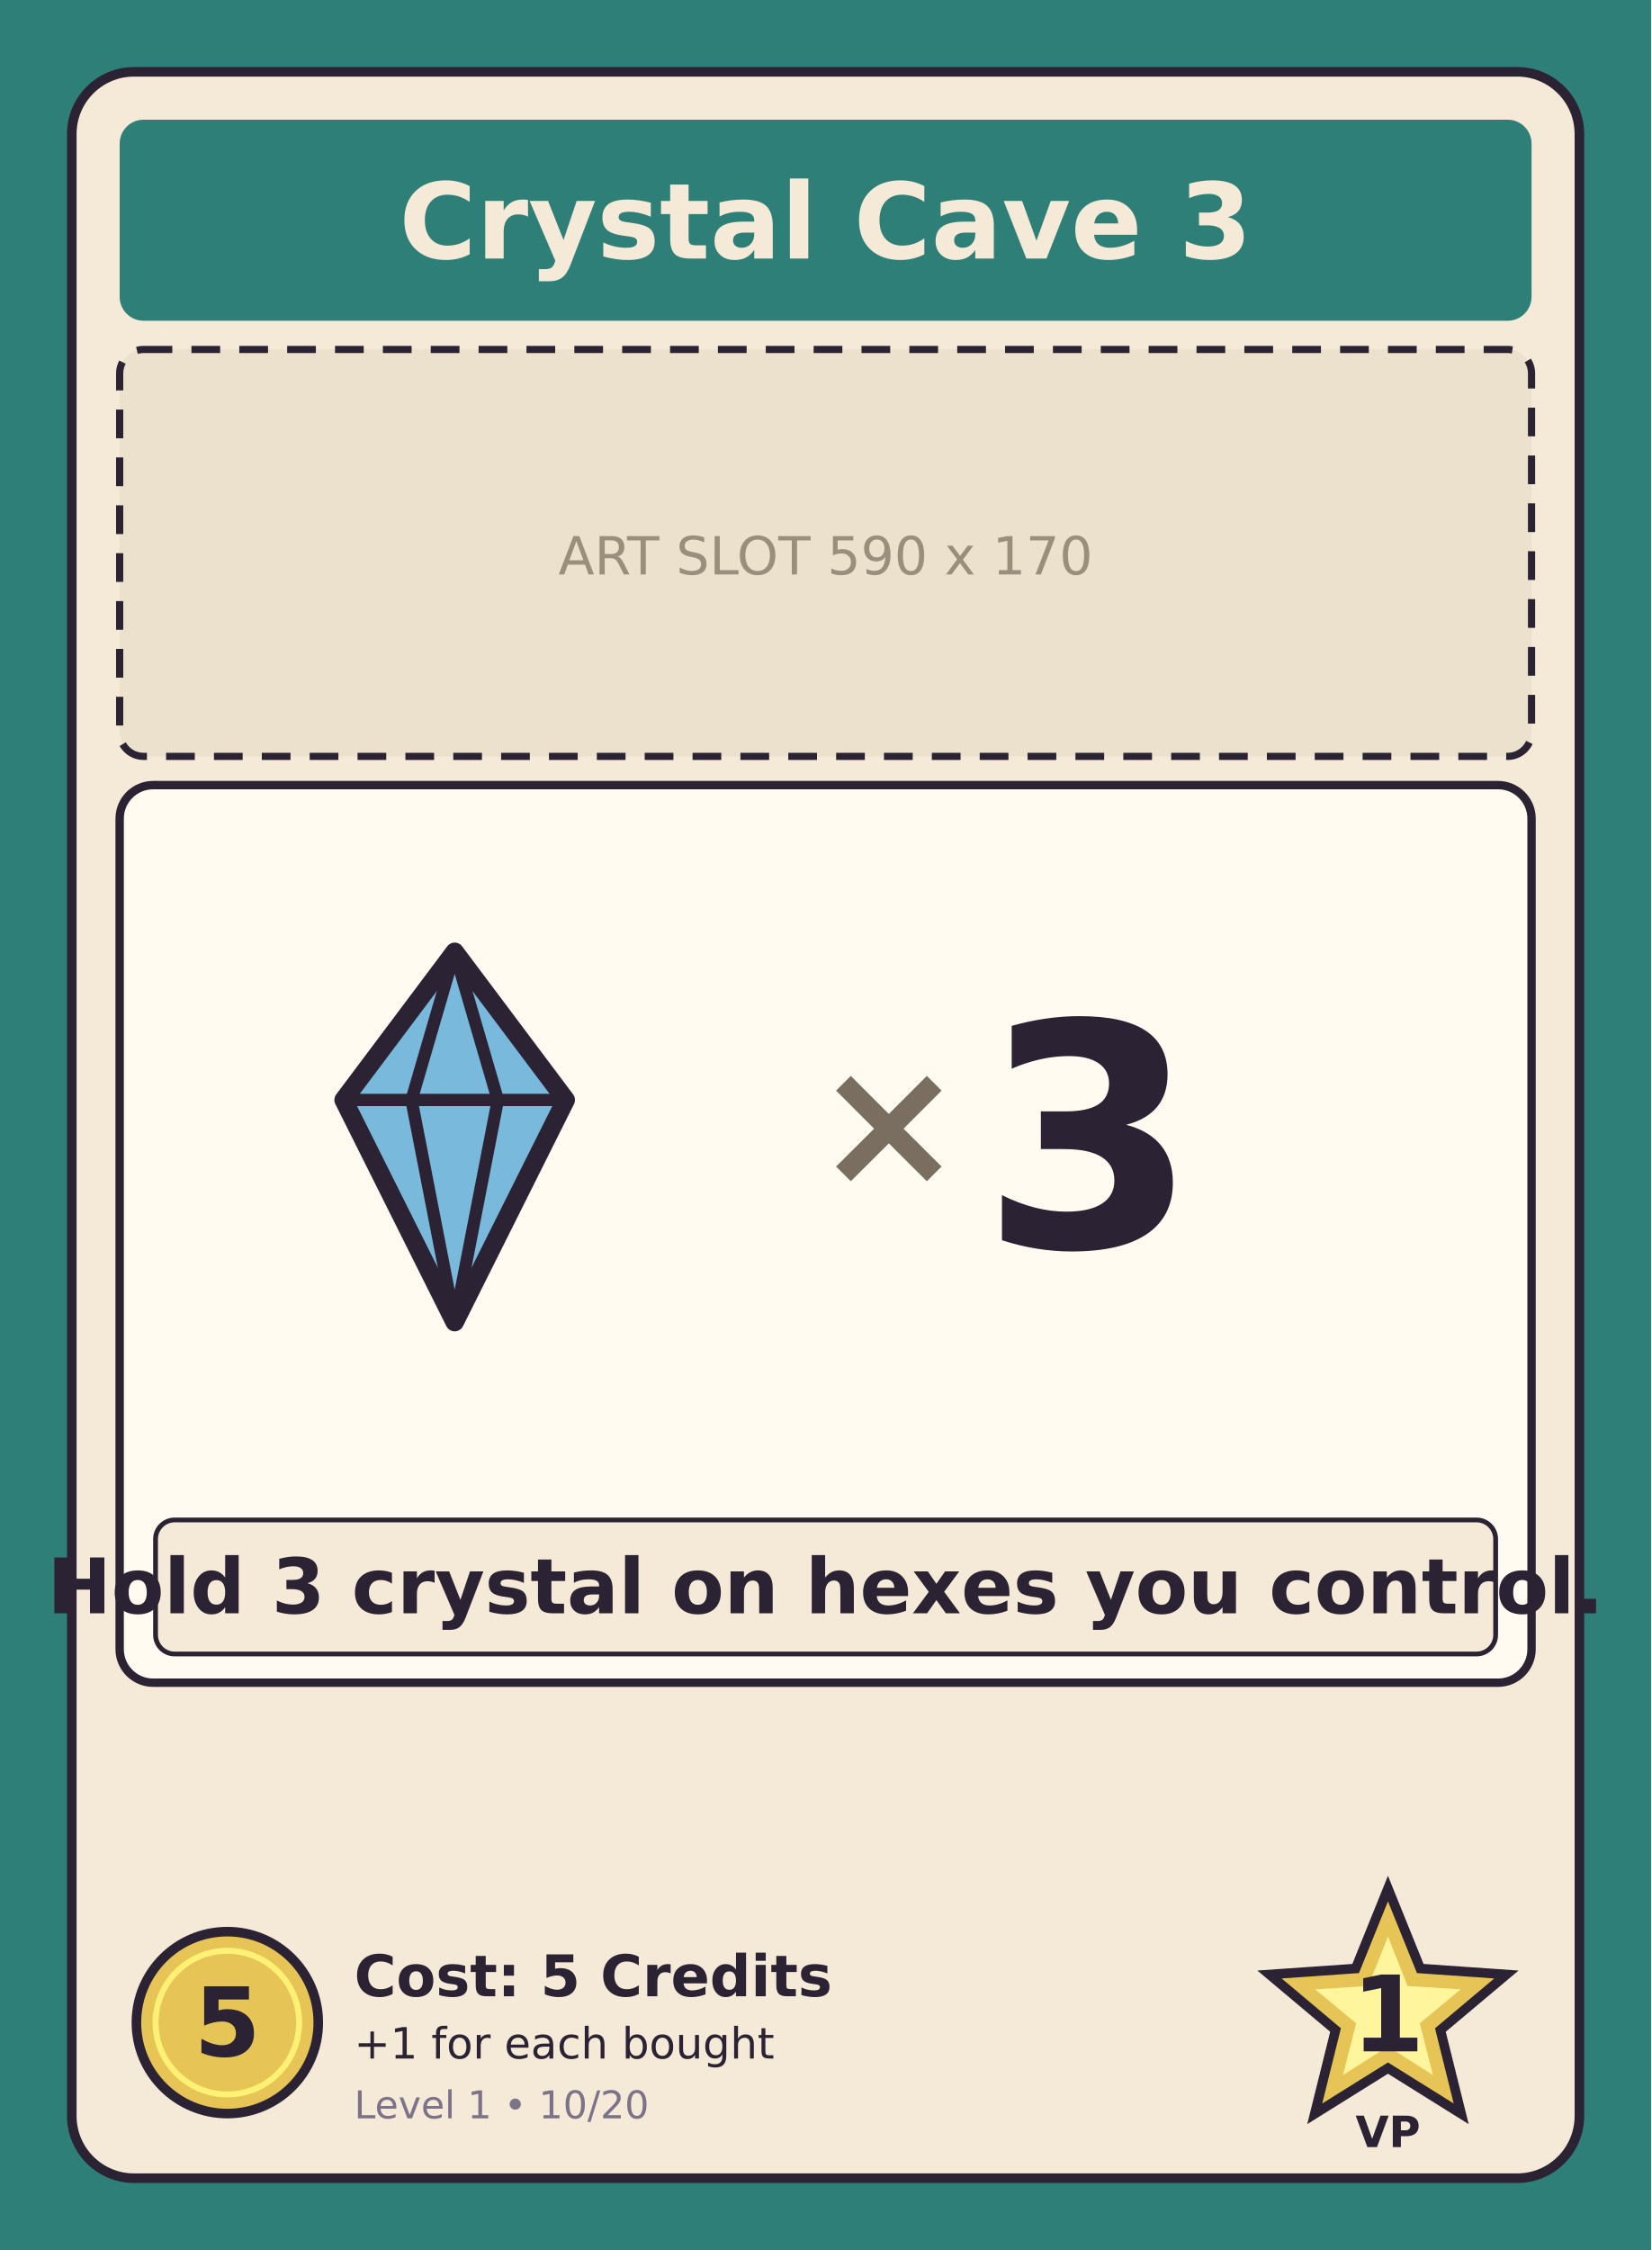
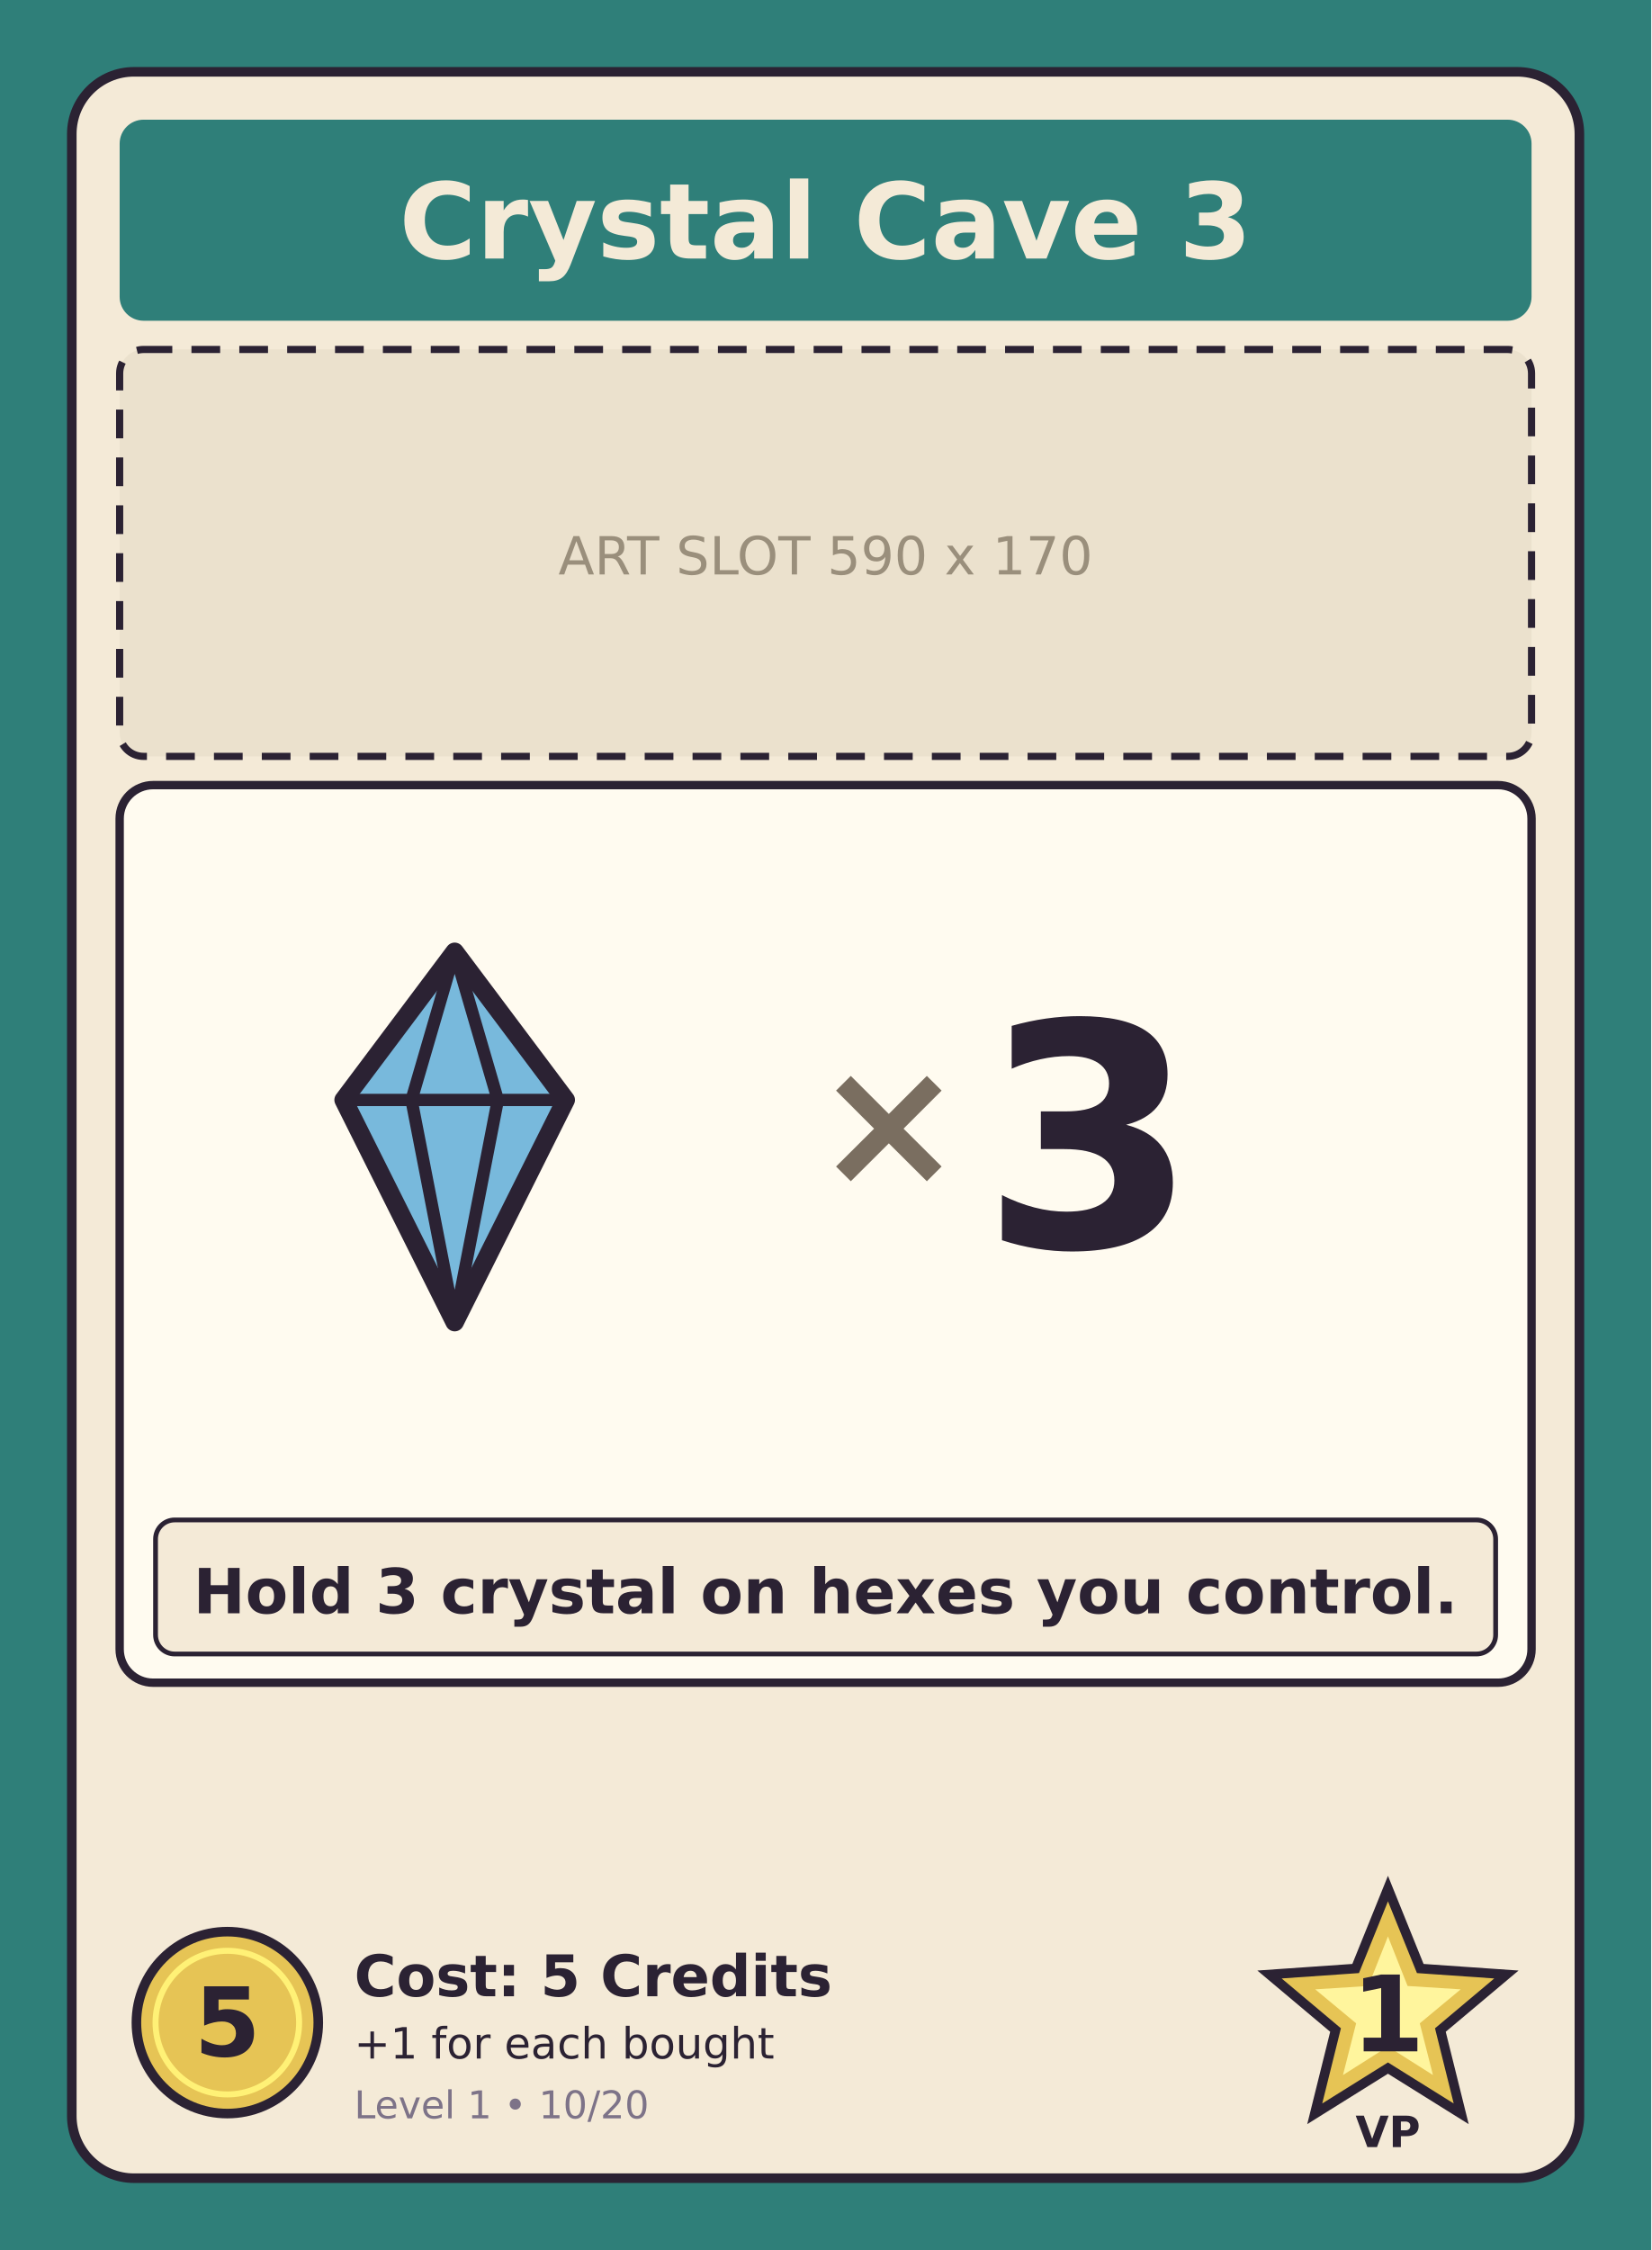
<svg xmlns="http://www.w3.org/2000/svg" viewBox="0 0 690 940" width="69.0mm" height="94.0mm" font-family="DejaVu Sans, Arial, sans-serif">
  <rect id="bleed" x="0" y="0" width="690" height="940" fill="#2f7f79" />
  <rect id="trim" x="30" y="30" width="630" height="880" rx="26" fill="#f4ead7" stroke="#2b2233" stroke-width="4" />
  <rect x="50" y="50" width="590" height="84" rx="10" fill="#2f7f79" />
  <text x="345.0" y="108" text-anchor="middle" font-size="44" font-weight="bold" fill="#f4ead7">Crystal Cave 3</text>
  <g id="art-slot">
    <rect x="50" y="146" width="590" height="170" rx="10" fill="#ebe1cd" stroke="#2b2233" stroke-width="3" stroke-dasharray="12 8" />
    <text class="placeholder" x="345.0" y="240" text-anchor="middle" font-size="22" fill="#9a8f7c">ART SLOT 590 x 170</text>
  </g>
  <rect x="50" y="328" width="590" height="375" rx="14" fill="#fffbf0" stroke="#2b2233" stroke-width="3.5" />
  <g transform="translate(190.0,475.0) scale(2.578)" stroke="#2b2233" stroke-width="3" stroke-linejoin="round" stroke-linecap="round" fill="none">
    <path d="M0 -30 L18 -6 L0 30 L-18 -6 Z" fill="#78b9dc" />
    <path d="M-18 -6 H18 M0 -30 L-7 -6 L0 30 M0 -30 L7 -6 L0 30" fill="none" stroke-width="2" />
  </g>
  <text x="340" y="495" font-size="75" font-weight="bold" fill="#7a6e60">×</text>
  <text x="410" y="521" font-size="130" font-weight="bold" fill="#2b2233">3</text>
  <rect x="65" y="635" width="560" height="56" rx="8" fill="#f4ead7" stroke="#2b2233" stroke-width="2" />
-   <text x="345.0" y="674" text-anchor="middle" font-size="32" font-weight="bold" fill="#2b2233">Hold 3 crystal on hexes you control.</text>
+   <text x="345.0" y="674" text-anchor="middle" font-size="26" font-weight="bold" fill="#2b2233">Hold 3 crystal on hexes you control.</text>
  <g id="cost">
    <circle cx="95" cy="845" r="38" fill="#e6c455" stroke="#2b2233" stroke-width="4" />
    <circle cx="95" cy="845" r="30" fill="none" stroke="#fff176" stroke-width="2.5" />
    <text x="95" y="859" text-anchor="middle" font-size="40" font-weight="bold" fill="#2b2233">5</text>
  </g>
  <text x="148" y="834" font-size="24" font-weight="bold" fill="#2b2233">Cost: 5 Credits</text>
  <text x="148" y="860" font-size="18" fill="#2b2233">+1 for each bought</text>
  <text x="148" y="885" font-size="16" fill="#7d7388">Level 1 • 10/20</text>
  <g id="reward">
    <polygon points="580.0,789.0 593.5,822.4 629.5,824.9 601.9,848.1 610.6,883.1 580.0,864.0 549.4,883.1 558.1,848.1 530.5,824.9 566.5,822.4" fill="#e6c455" stroke="#2b2233" stroke-width="4" />
    <polygon points="580.0,809.0 588.2,829.7 610.4,831.1 593.3,845.3 598.8,866.9 580.0,855.0 561.2,866.9 566.7,845.3 549.6,831.1 571.8,829.7" fill="#fff59d" stroke="none" />
    <text x="580" y="857" text-anchor="middle" font-size="44" font-weight="bold" fill="#2b2233">1</text>
    <text x="580" y="897" text-anchor="middle" font-size="18" font-weight="bold" fill="#2b2233">VP</text>
  </g>
</svg>
